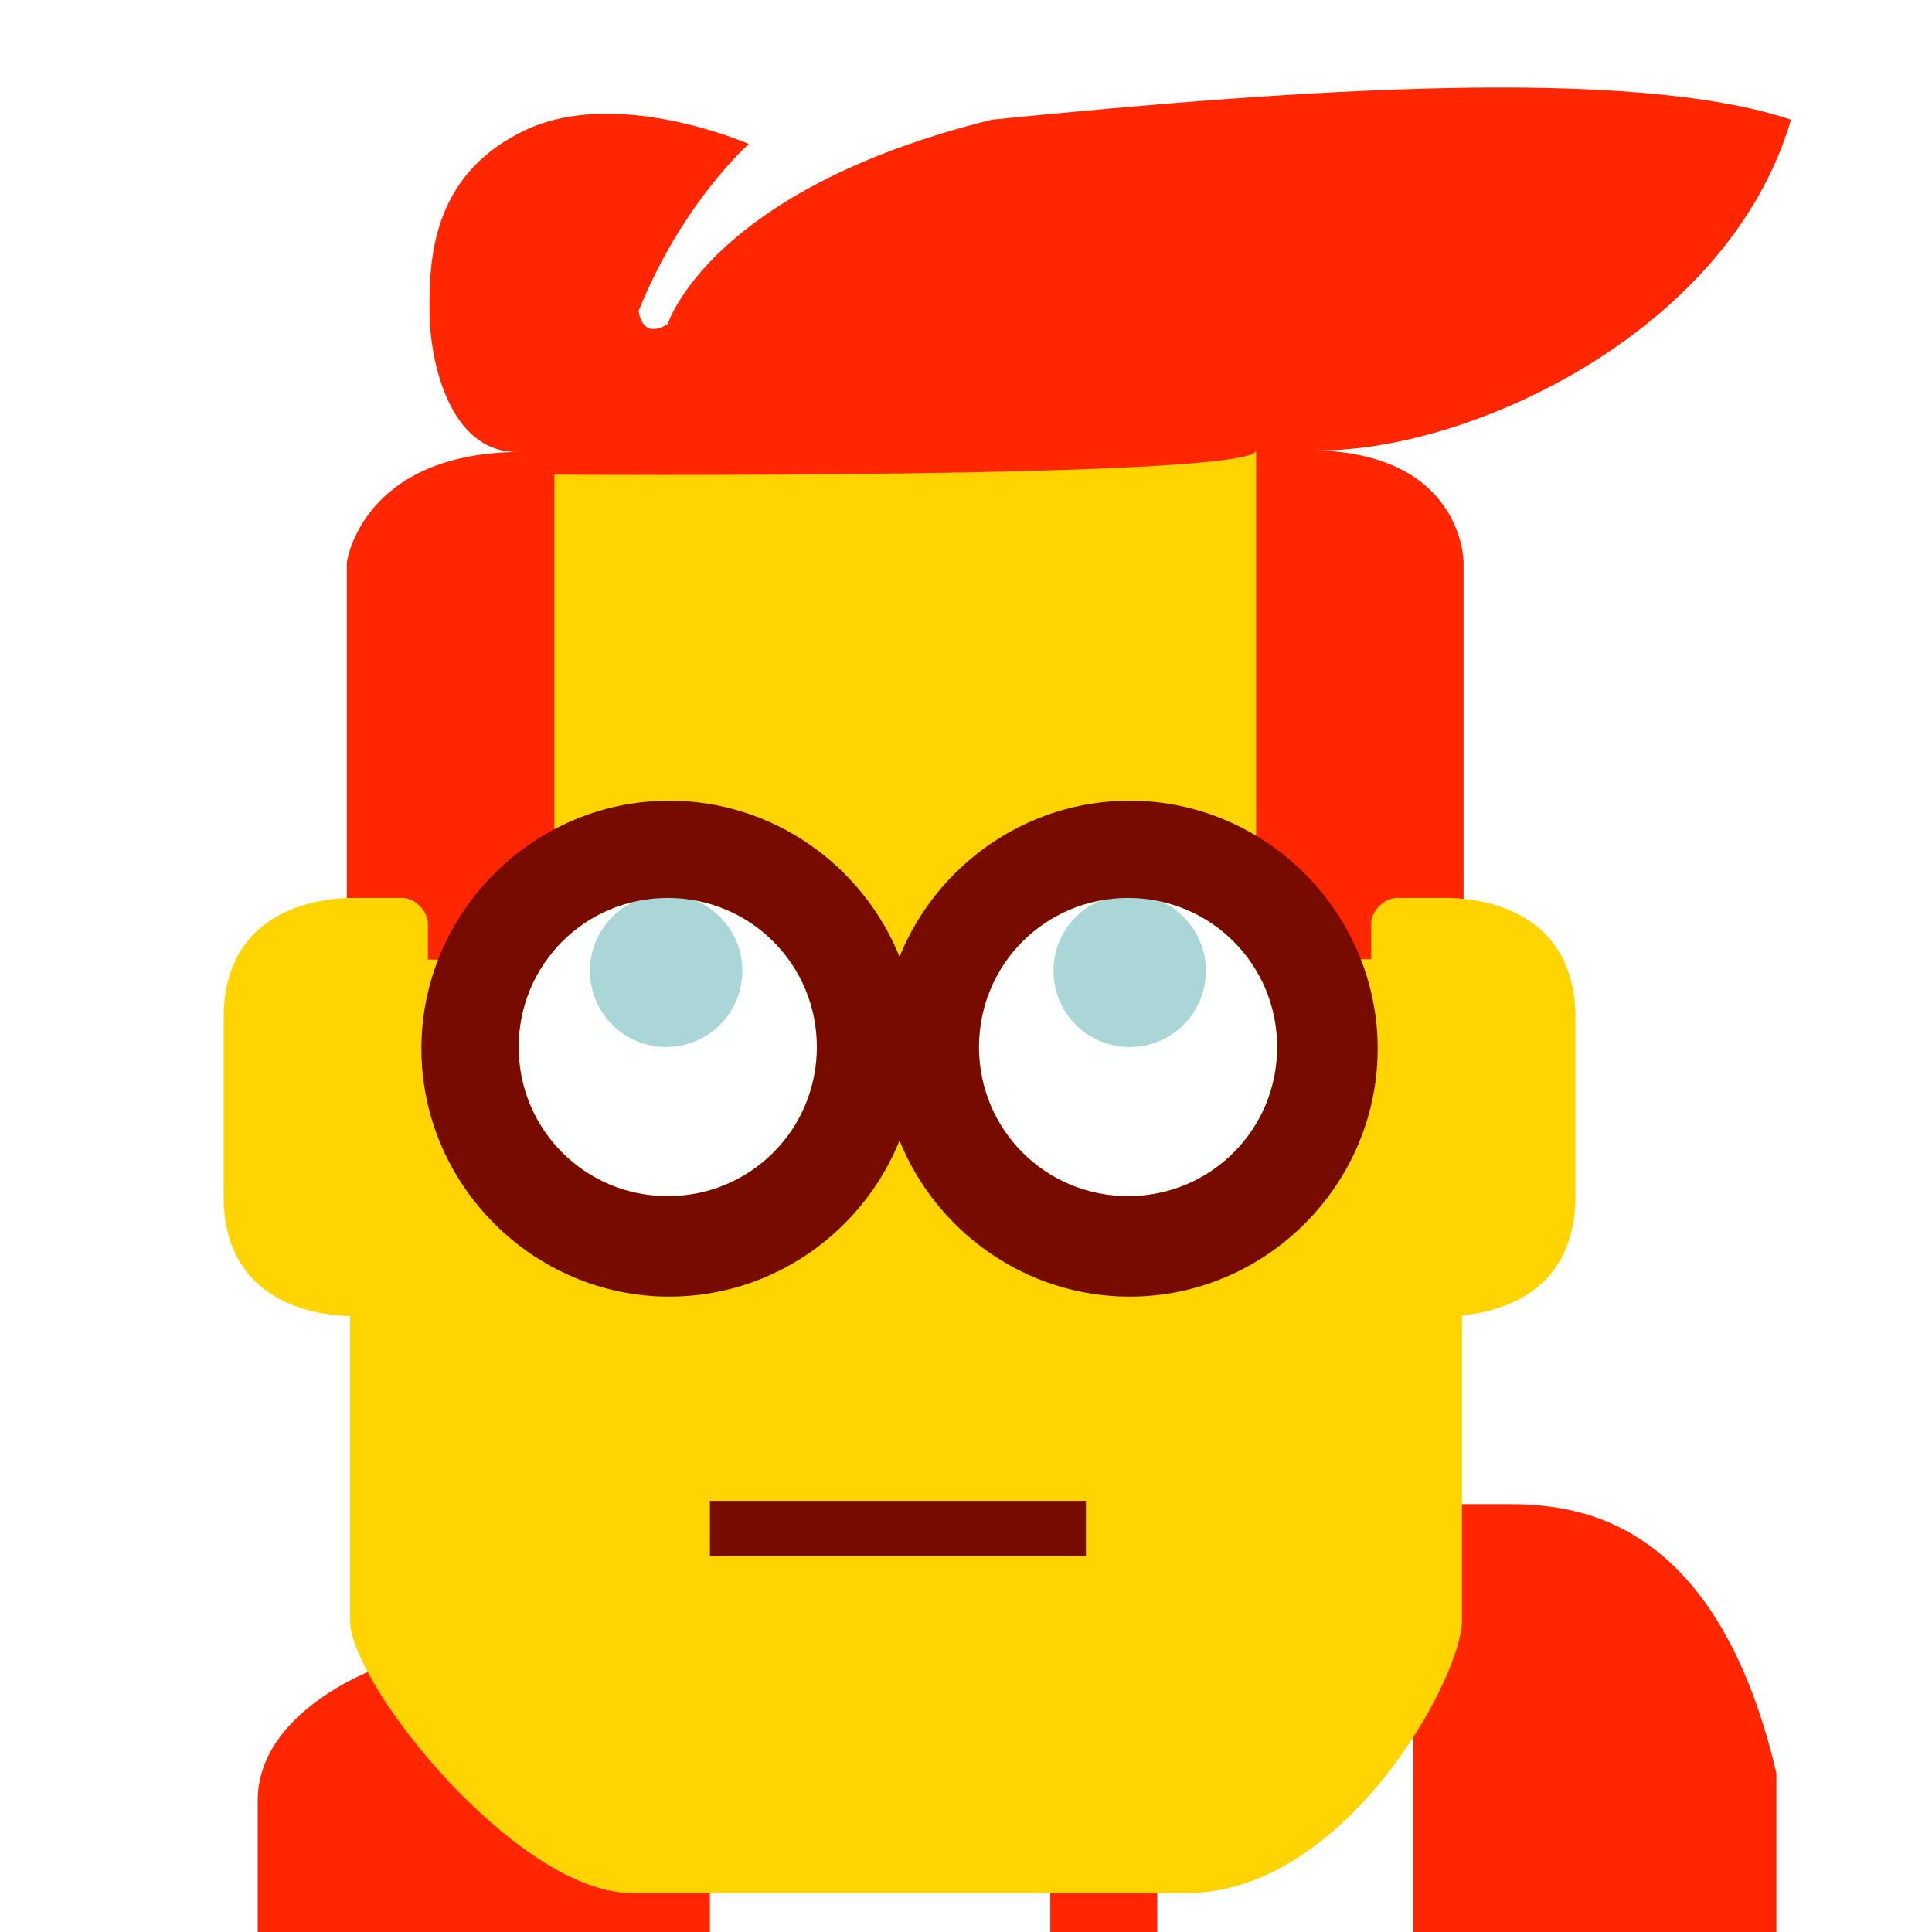
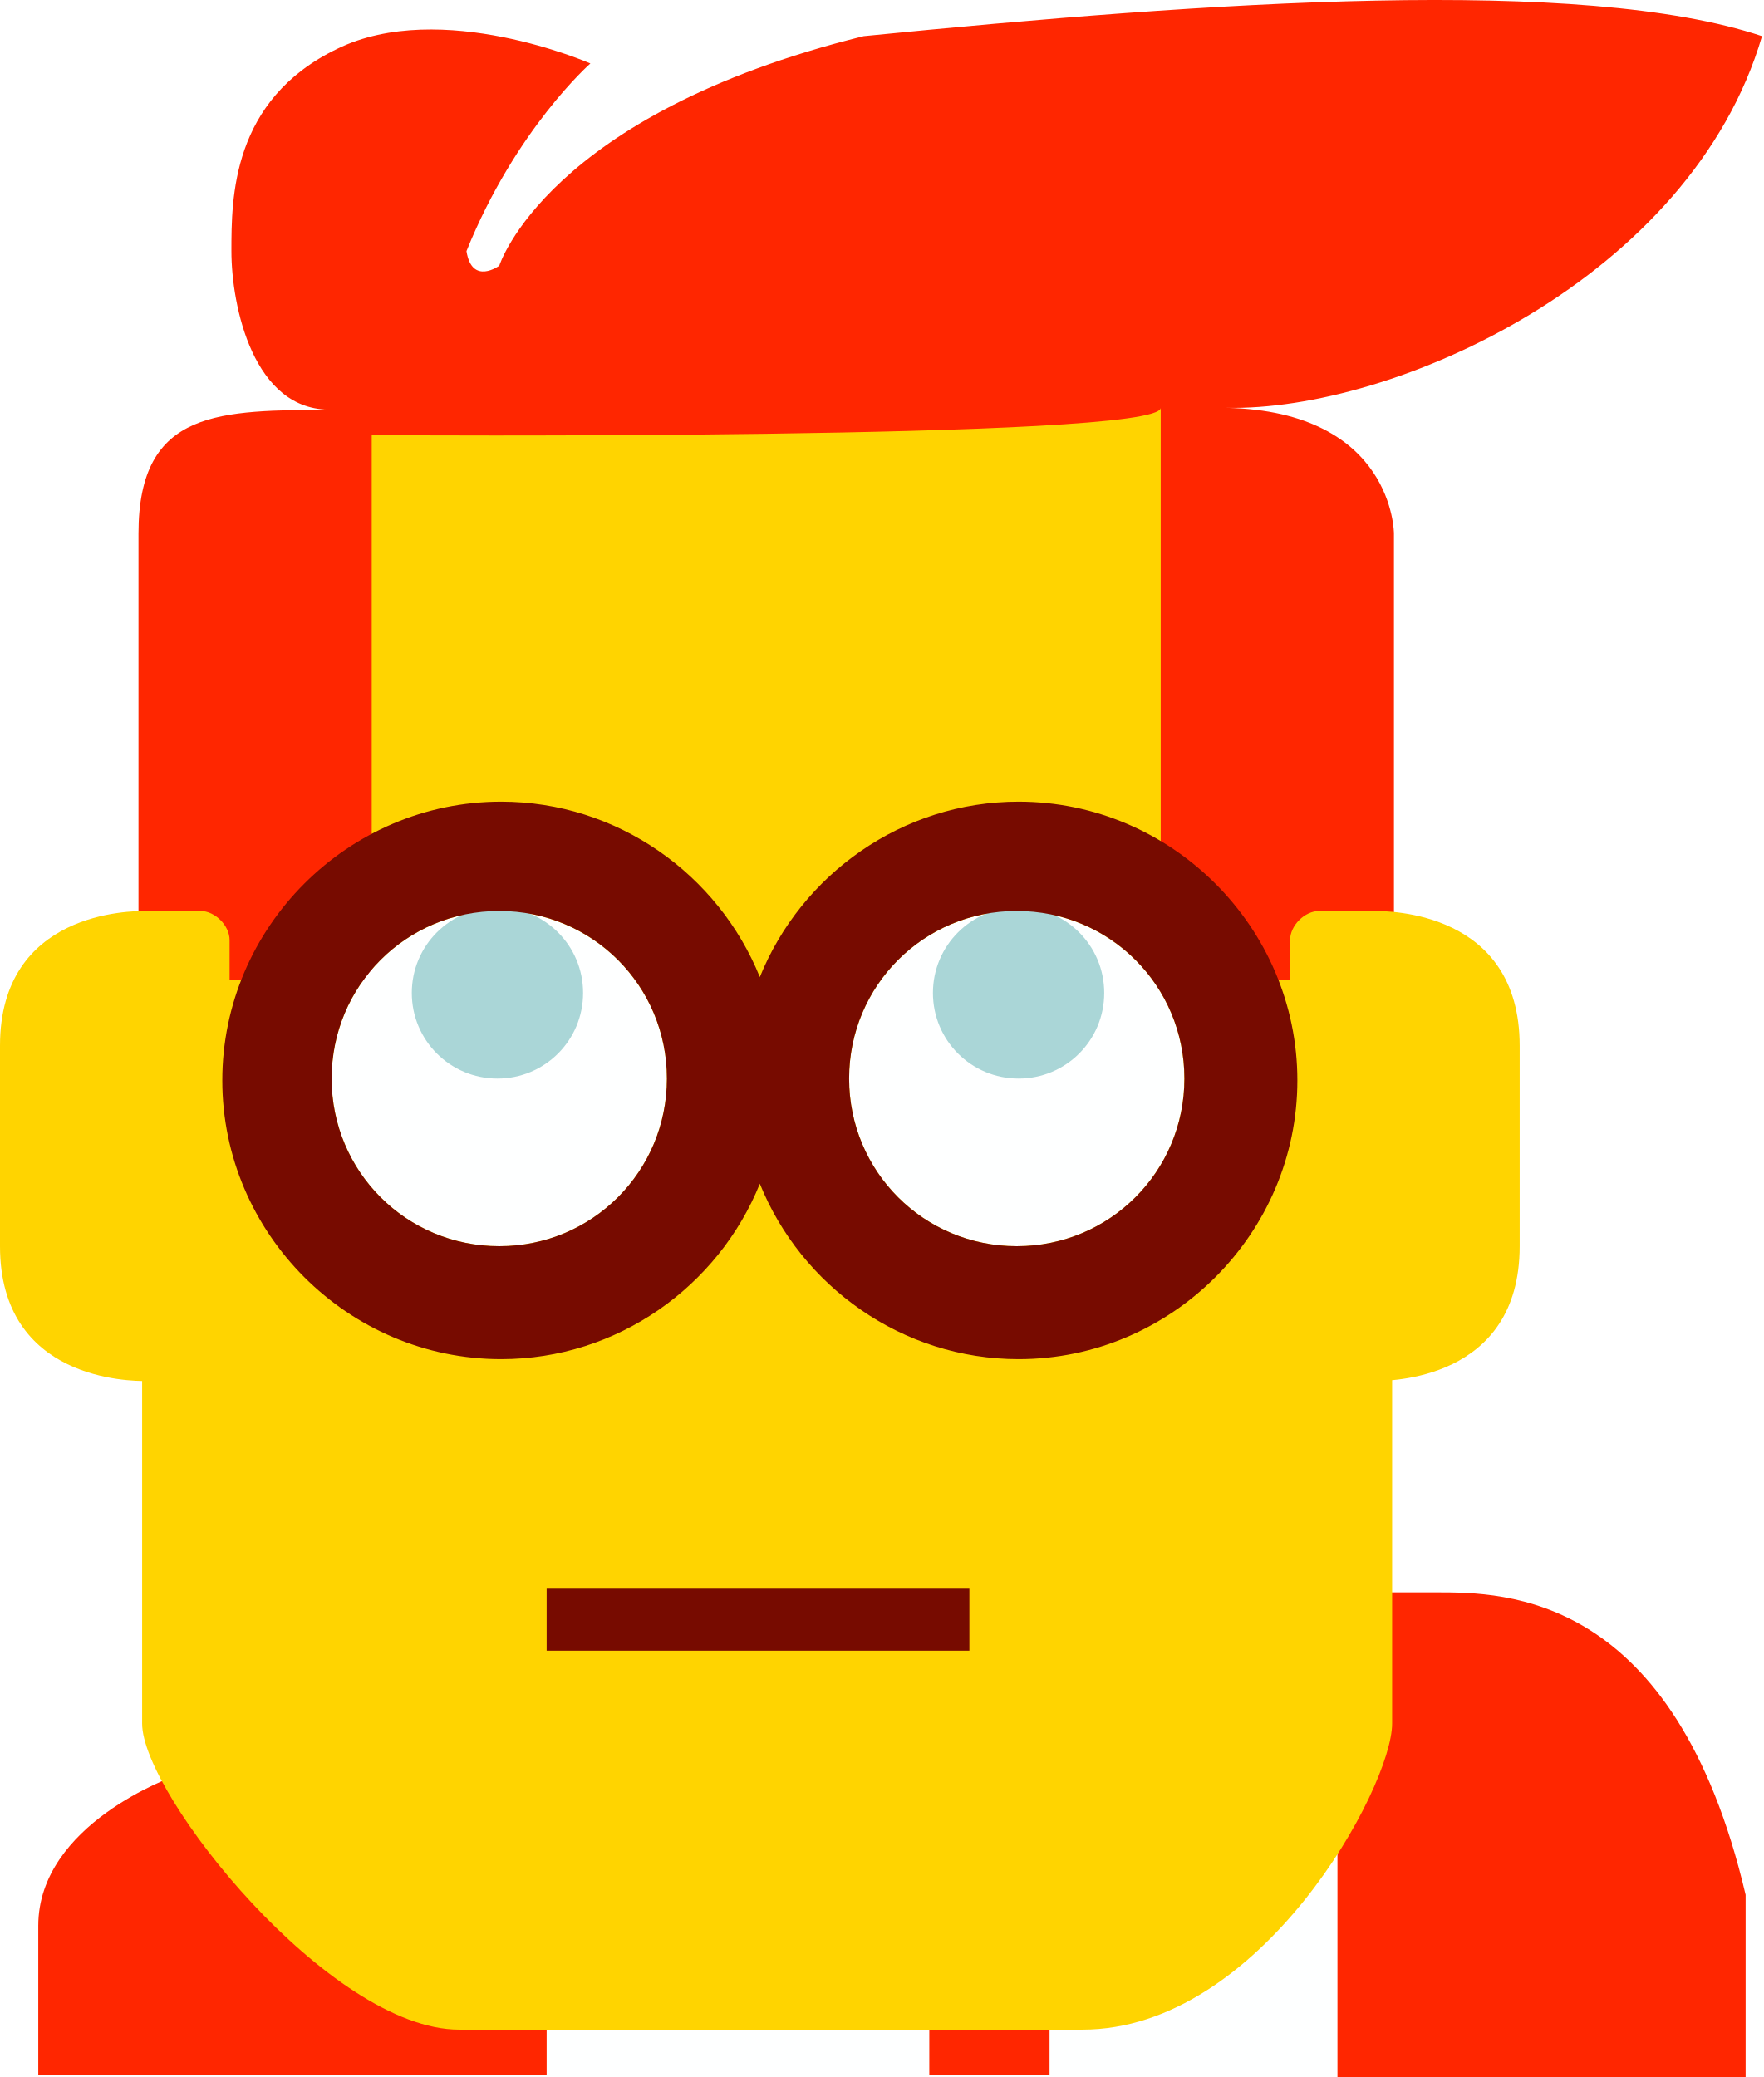
- <svg xmlns="http://www.w3.org/2000/svg" width="596" height="596">
-   <g fill="#dfdfdf" fill-rule="evenodd">
-     <path d="M108 530v67h343v-67h-343zm0 0" fill="#feffff" />
-     <path d="M79.502 596.5v-41c0-28 37.289-41.04 37.289-41.04l79.709 69.04h22.5v13h-139.498zm356.498-132.5h27c19 0 65.5 0 85 83v50h-112v-133m-112 116.5h33v16h-33v-16" fill="#ff2600" />
-     <path d="M108 218v282c0 19.5 51.5 84 87 84h171c49 0 85-66.5 85-84v-282c0-4-48-80-52-80h-239.5c-4 0-51.5 80-51.5 80" fill="#ffd400" />
-     <path d="M171 296.421c-30-.5-64-.5-64-.5v-122.5s4.5-33.5 53-34c-21.5.5-27.5-28.5-27.5-43.5 0-14.5 0-41.5 29-55.5 28.5-14 69.5 4 69.5 4s-20.5 18-34 51.5c1.5 9.5 9 4 9 4s13-41.5 100-63c95.5-9.5 197-16.5 246.5 0-19.5 66.5-101 103-147 102 46 1 46 34.5 46 34.5v122.5h-64v-157c0 9-216.5 7.5-216.5 7.5v150zm0 0" fill="#ff2600" />
-     <path d="M486 369v-55c0-37-36-37-40-37h-15c-4 0-8 4-8 8v113c0 4 4 8 8 8h15c4 0 40 0 40-37" fill="#ffd400" />
-     <path d="M69 314v55c0 37 36 37 40 37h15c4 0 8-4 8-8v-113c0-4-4-8-8-8h-15c-4 0-40 0-40 37" fill="#ffd400" />
-     <path d="M219 463v17h116v-17h-116" fill="#770b00" />
-     <path d="M348 369c-25.5 0-46-20.5-46-46s20.5-46 46-46 46 20.5 46 46-20.5 46-46 46m-142 0c-25.5 0-46-20.5-46-46s20.5-46 46-46 46 20.5 46 46-20.5 46-46 46" fill="#feffff" />
-     <path d="M205.5 323c-13 0-23.5-10.5-23.5-23.5s10.5-23.5 23.5-23.5 23.5 10.5 23.5 23.5-10.5 23.5-23.5 23.5m143 0c-13 0-23.5-10.5-23.5-23.5s10.5-23.5 23.5-23.5 23.5 10.5 23.5 23.5-10.5 23.5-23.5 23.5" fill="#aad6d7" />
-     <path d="M206.5 400c-42 0-76.5-34.5-76.5-76.5s34.5-76.5 76.5-76.5c32.003 0 59.651 20.031 71 48.147 11.349-28.117 38.997-48.147 71-48.147 42 0 76.5 34.5 76.5 76.5s-34.5 76.5-76.5 76.5c-32.003 0-59.651-20.031-71-48.147-11.349 28.117-38.997 48.147-71 48.147m-.5-31c25.5 0 46-20.5 46-46s-20.5-46-46-46-46 20.5-46 46 20.5 46 46 46m142 0c25.5 0 46-20.5 46-46s-20.5-46-46-46-46 20.5-46 46 20.5 46 46 46" fill="#770b00" />
+ <svg xmlns="http://www.w3.org/2000/svg" width="484" height="570" viewBox="0 0 484 570">
+   <g fill="none">
+     <path d="M39 503v67h343v-67H39z" id="Shape" fill="#FEFFFF" />
+     <path d="M10.502 569.5v-41c0-28 37.29-41.04 37.29-41.04L127.5 556.5H150v13H10.502zM367 437h27c19 0 65.5 0 85 83v50H367V437zM255 553.5h33v16h-33v-16z" id="Shape" fill="#FF2600" />
+     <path d="M39 191v282c0 19.5 51.5 84 87 84h171c49 0 85-66.5 85-84V191c0-4-48-80-52-80H90.5c-4 0-51.5 80-51.5 80" id="Shape" fill="#FFD400" />
+     <path d="M38 268.92v-122.5c0-34.5 22.736-33.687 53-34-21.5.5-27.5-28.5-27.5-43.5 0-14.5 0-41.5 29-55.5 28.5-14 69.5 4 69.5 4s-20.5 18-34 51.5c1.5 9.5 9 4 9 4s13-41.5 100-63c95.5-9.5 197-16.5 246.5 0-19.5 66.5-101 103-147 102 46 1 46 34.5 46 34.5v122.5h-64v-157c0 9-216.5 7.5-216.5 7.5v150c-30-.5-64-.5-64-.5z" id="Shape" fill="#FF2600" />
+     <path d="M417 342v-55c0-37-36-37-40-37h-15c-4 0-8 4-8 8v113c0 4 4 8 8 8h15c4 0 40 0 40-37M0 287v55c0 37 36 37 40 37h15c4 0 8-4 8-8V258c0-4-4-8-8-8H40c-4 0-40 0-40 37" id="Shape" fill="#FFD400" />
+     <path d="M150 436v17h116v-17H150" id="Shape" fill="#770B00" />
+     <path d="M279 342c-25.5 0-46-20.5-46-46s20.5-46 46-46 46 20.5 46 46-20.5 46-46 46m-142 0c-25.5 0-46-20.5-46-46s20.5-46 46-46 46 20.5 46 46-20.5 46-46 46" id="Shape" fill="#FEFFFF" />
+     <path d="M136.5 296c-13 0-23.5-10.5-23.5-23.5s10.5-23.5 23.5-23.5 23.5 10.5 23.5 23.5-10.5 23.5-23.5 23.5m143 0c-13 0-23.5-10.5-23.5-23.5s10.5-23.5 23.5-23.5 23.5 10.5 23.5 23.5-10.5 23.5-23.5 23.5" id="Shape" fill="#AAD6D7" />
+     <path d="M137.5 373c-42 0-76.5-34.5-76.5-76.5S95.5 220 137.5 220c32.003 0 59.65 20.03 71 48.147C219.85 240.03 247.497 220 279.5 220c42 0 76.5 34.5 76.5 76.5S321.5 373 279.5 373c-32.003 0-59.65-20.03-71-48.147C197.15 352.97 169.503 373 137.5 373m-.5-31c25.5 0 46-20.5 46-46s-20.5-46-46-46-46 20.5-46 46 20.5 46 46 46m142 0c25.5 0 46-20.5 46-46s-20.5-46-46-46-46 20.5-46 46 20.5 46 46 46" fill="#770B00" />
  </g>
</svg>
